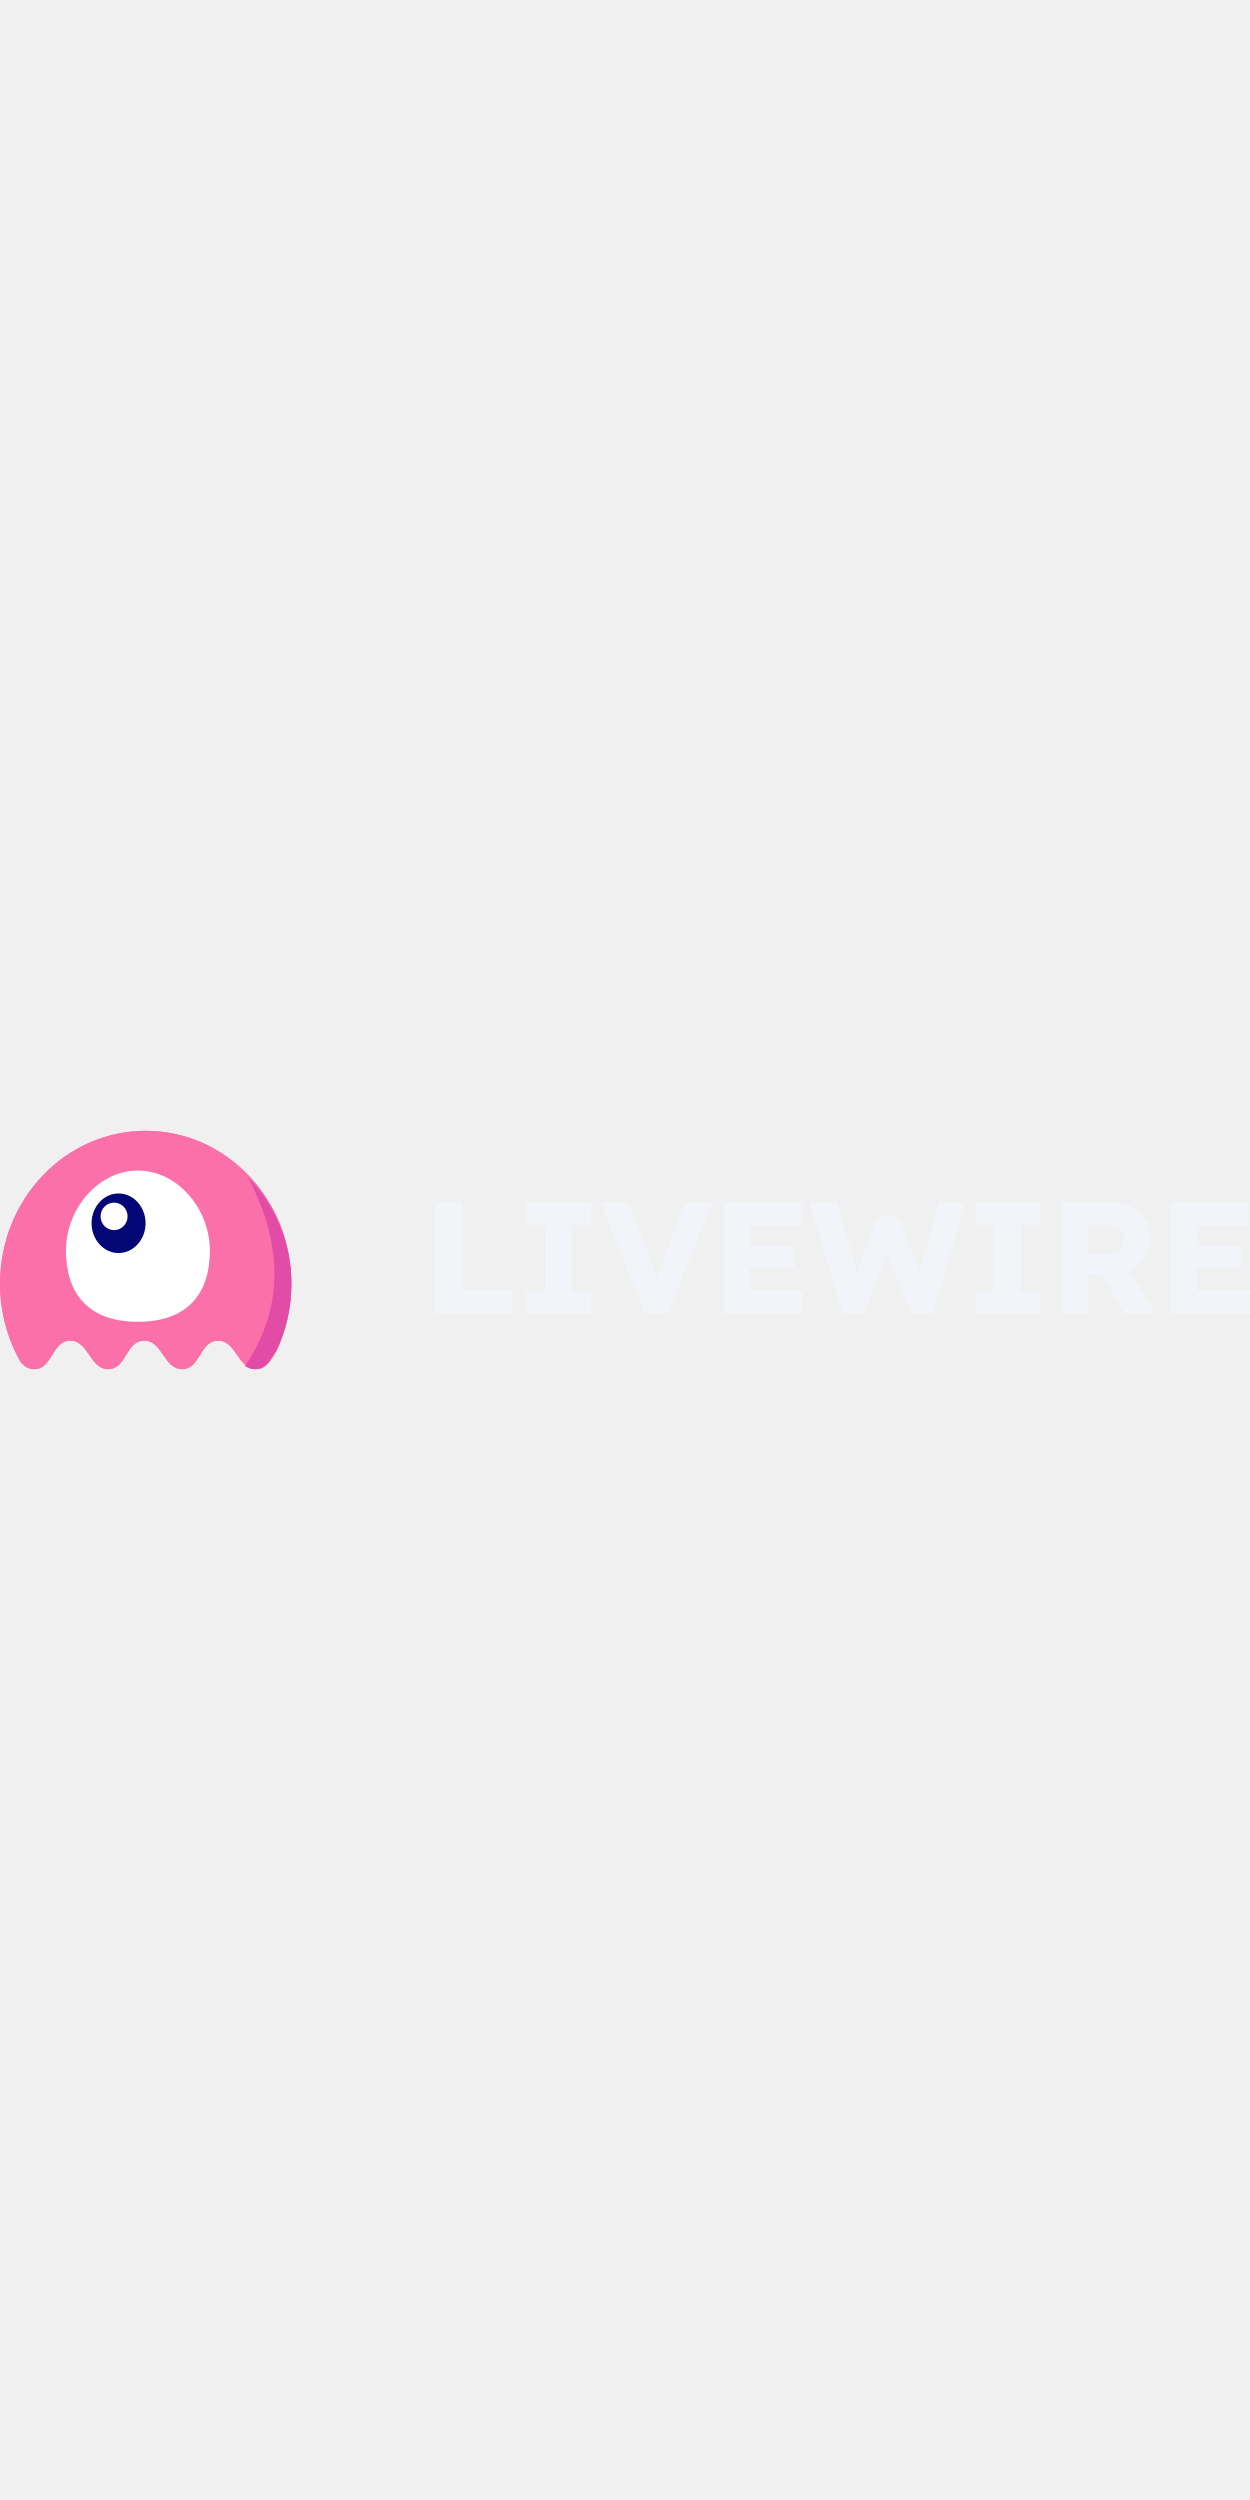
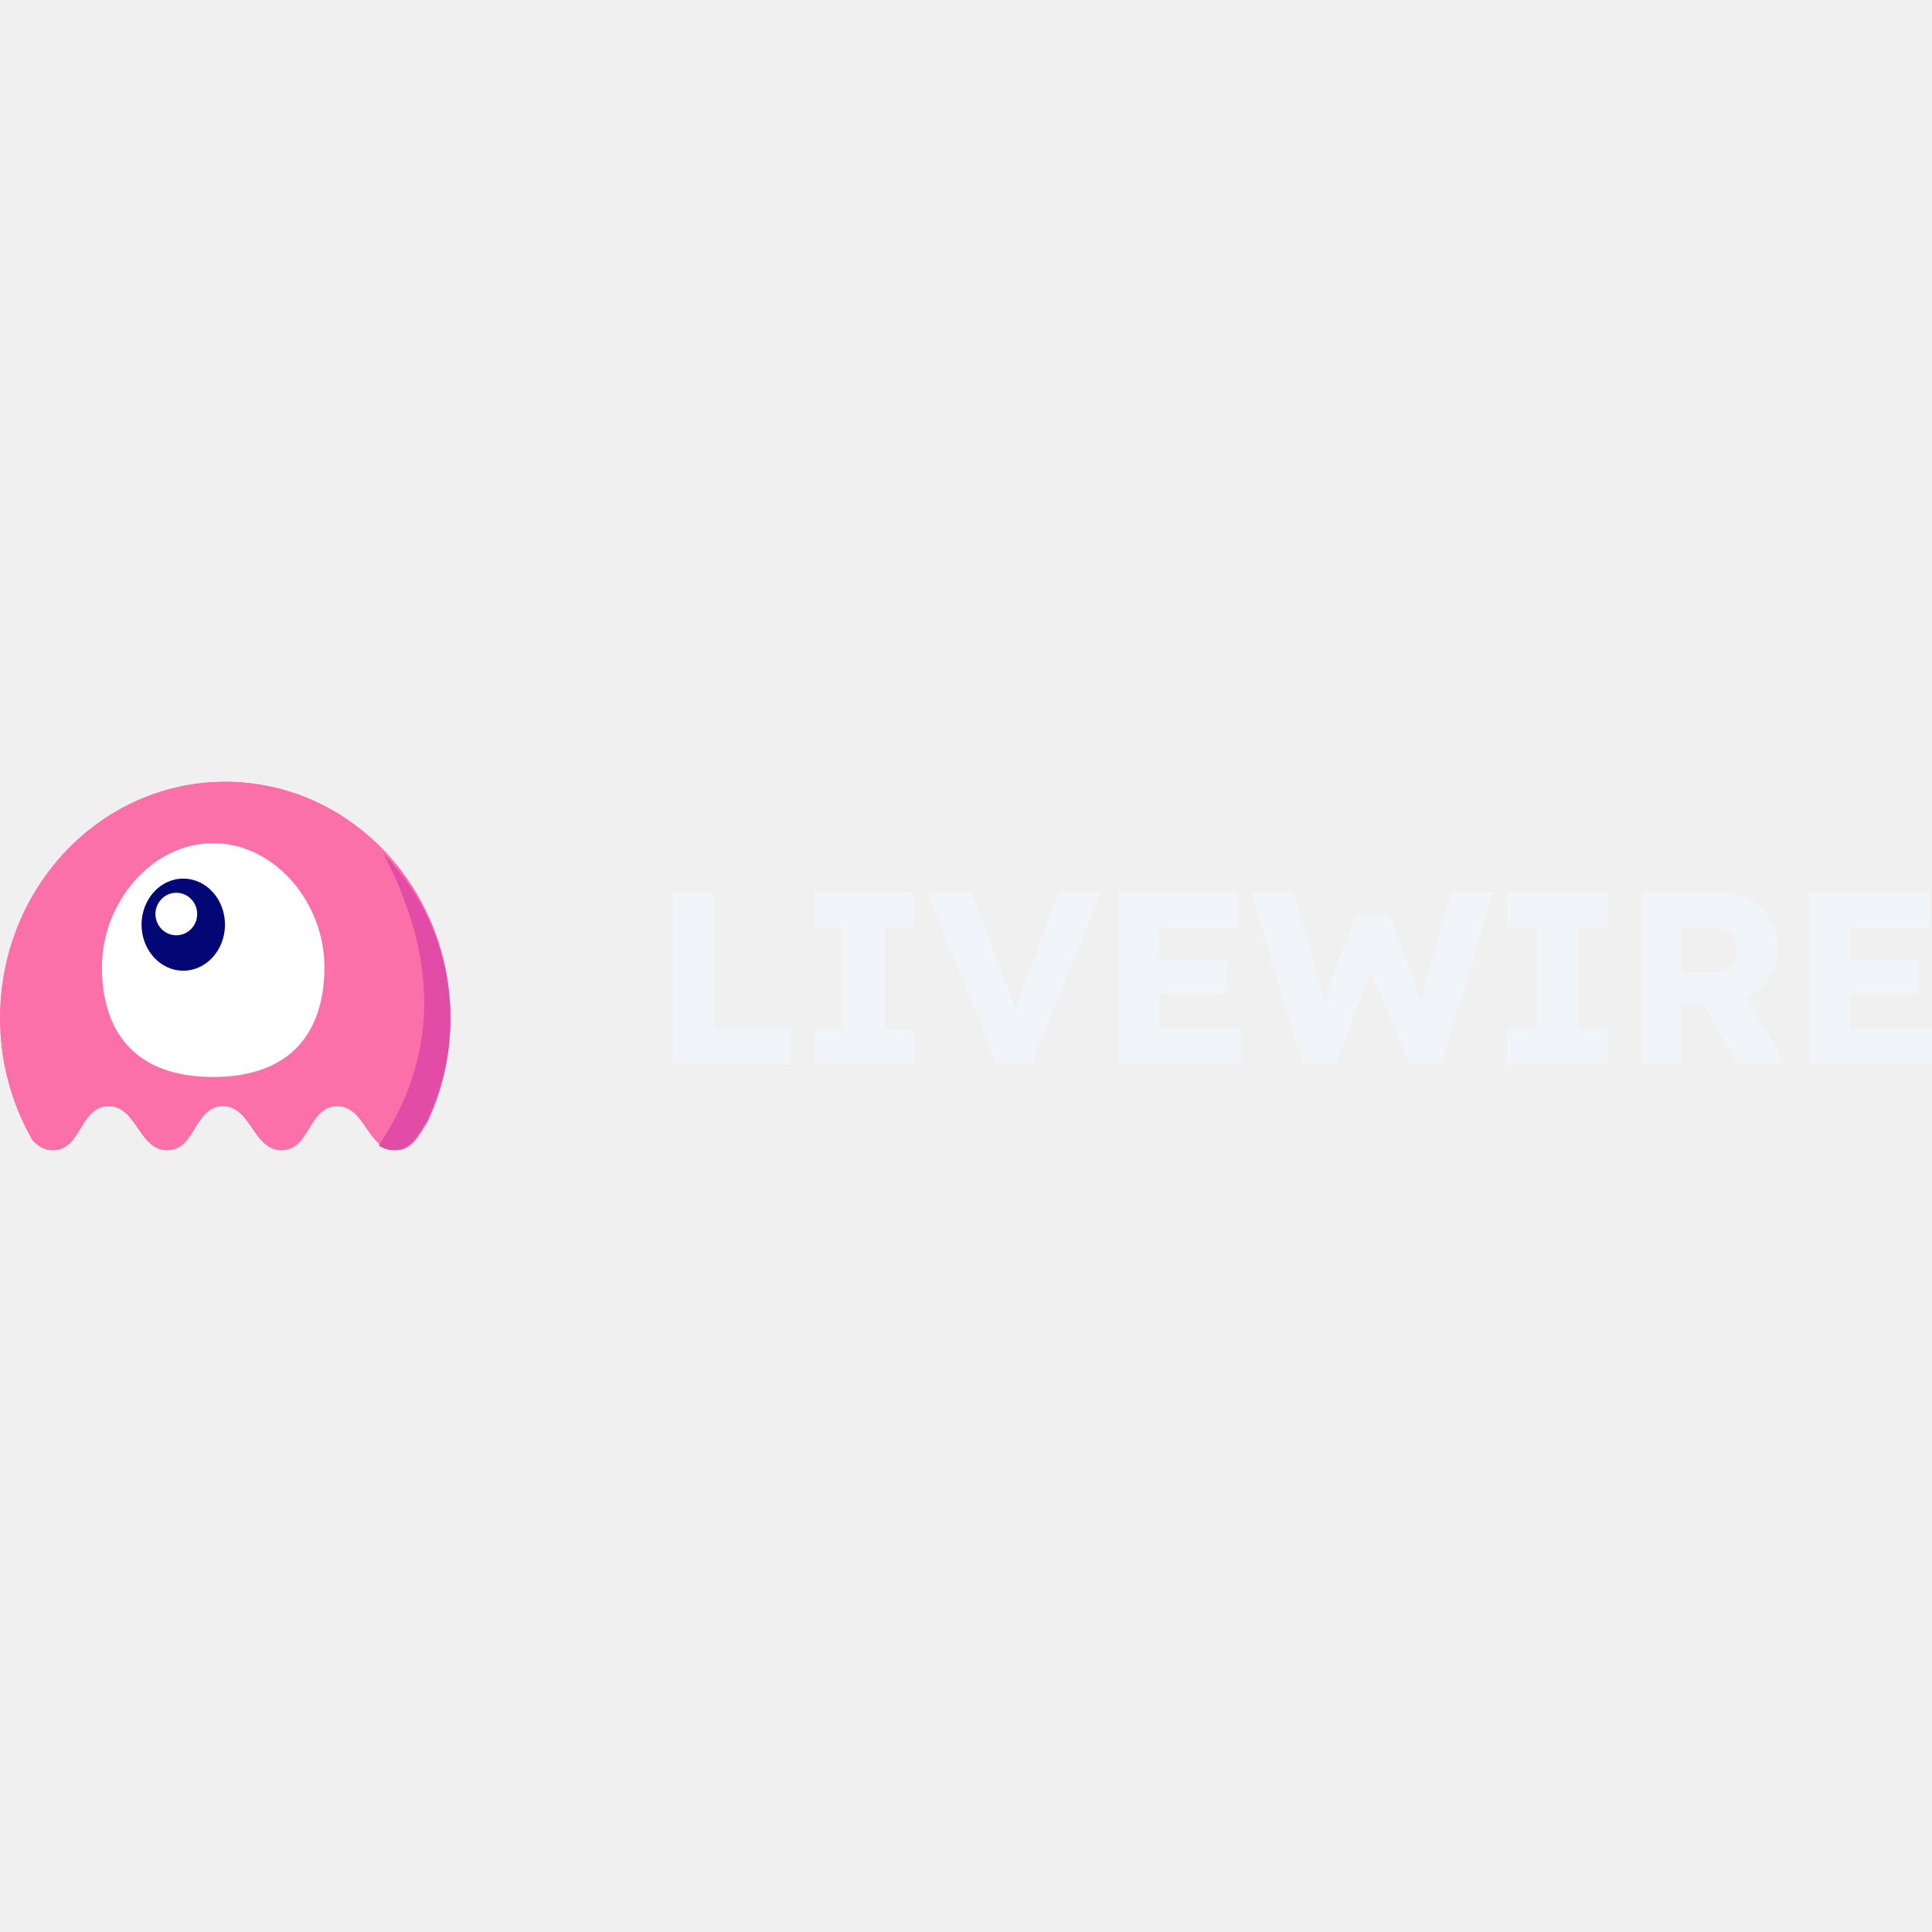
- <svg xmlns="http://www.w3.org/2000/svg" fill="none" height="200" width="100" viewBox="-0.01 0 157.34 30.004">
+ <svg xmlns="http://www.w3.org/2000/svg" fill="none" height="100" width="100" viewBox="-0.01 0 157.34 30.004">
  <path d="M54.76 23V9h3.4v11h6.24v3zm11.508 0v-2.86h2.36v-8.28h-2.36V9h8.14v2.86h-2.38v8.28h2.38V23zm14.893 0l-5.6-14h3.54l2.7 7.14c.16.413.294.773.4 1.08.12.307.22.593.3.86.094.267.174.54.24.82.08.267.167.573.26.92h-.62a20.93 20.93 0 0 1 .68-2.3c.134-.387.3-.847.5-1.38l2.6-7.14h3.48l-5.64 14zm9.918 0V9h9.761v2.9h-6.46v8.2h6.66V23h-9.96zm1.6-5.74V14.5h7.26v2.76zM106.09 23l-4.2-14h3.46l2.1 7.36c.093.333.173.673.24 1.02.08.333.14.653.18.96.053.307.093.593.12.86.027.253.053.467.08.64h-.44c.08-.493.147-.933.2-1.32.067-.387.14-.747.22-1.08.08-.347.18-.707.3-1.08l2.08-5.54h2.72l2.04 5.54c.16.44.293.853.4 1.24s.187.76.24 1.12c.067.347.12.693.16 1.04l-.4.06c.027-.24.047-.46.06-.66.013-.213.027-.413.04-.6.027-.2.053-.407.08-.62s.067-.447.12-.7c.053-.267.127-.567.22-.9L118.19 9h3.38l-4.2 14h-2.6l-3.32-8.06.38.04-3.06 8.02zm16.663 0v-2.86h2.36v-8.28h-2.36V9h8.14v2.86h-2.38v8.28h2.38V23zm10.974 0V9h6.3c.894 0 1.7.193 2.42.58.734.387 1.307.92 1.72 1.6.414.667.62 1.427.62 2.28 0 .88-.206 1.673-.62 2.38a4.463 4.463 0 0 1-1.7 1.64c-.72.4-1.533.6-2.44.6h-3.06V23zm7.76 0l-3.56-6.32 3.48-.5 3.96 6.82zm-4.52-7.52h2.76c.347 0 .647-.073.9-.22.267-.16.467-.38.6-.66.147-.28.22-.6.22-.96s-.08-.673-.24-.94a1.555 1.555 0 0 0-.7-.64c-.293-.147-.653-.22-1.08-.22h-2.46zM147.37 23V9h9.76v2.9h-6.46v8.2h6.66V23zm1.6-5.74V14.5h7.26v2.76z" fill="#f1f5f9" />
  <g clip-rule="evenodd" fill-rule="evenodd">
    <path d="M34.8 27.706C34.12 28.734 33.605 30 32.223 30c-2.326 0-2.452-3.587-4.78-3.587-2.327 0-2.201 3.587-4.527 3.587s-2.452-3.587-4.78-3.587c-2.327 0-2.201 3.587-4.528 3.587-2.326 0-2.452-3.587-4.78-3.587C6.5 26.413 6.628 30 4.3 30c-.731 0-1.245-.354-1.678-.84A19.866 19.866 0 0 1 0 19.24C0 8.613 8.208 0 18.333 0 28.46 0 36.667 8.614 36.667 19.24c0 3.037-.671 5.91-1.866 8.466z" fill="#fb70a9" />
    <path d="M34.8 27.706C34.12 28.734 33.605 30 32.223 30c-2.326 0-2.452-3.587-4.78-3.587-2.327 0-2.201 3.587-4.527 3.587s-2.452-3.587-4.78-3.587c-2.327 0-2.201 3.587-4.528 3.587-2.326 0-2.452-3.587-4.78-3.587C6.5 26.413 6.628 30 4.3 30c-.731 0-1.245-.354-1.678-.84A19.866 19.866 0 0 1 0 19.24C0 8.613 8.208 0 18.333 0 28.46 0 36.667 8.614 36.667 19.24c0 3.037-.671 5.91-1.866 8.466z" fill="#fb70a9" />
    <path d="M30.834 29.617c4.804-7.147 4.929-15.075.372-23.784a19.19 19.19 0 0 1 5.461 13.447c0 3.026-.695 5.89-1.934 8.434C34.028 28.738 33.493 30 32.06 30a2.09 2.09 0 0 1-1.226-.383z" fill="#e24ca6" />
    <path d="M17.35 24.038c6.376 0 9.06-3.698 9.06-8.95C26.41 9.834 22.355 5 17.35 5c-5.003 0-9.059 4.835-9.059 10.087 0 5.253 2.684 8.951 9.06 8.951z" fill="#fff" />
  </g>
  <path d="M14.915 15.385c1.876 0 3.397-1.68 3.397-3.75 0-2.071-1.52-3.75-3.397-3.75-1.876 0-3.397 1.679-3.397 3.75 0 2.07 1.52 3.75 3.397 3.75z" fill="#030776" />
  <path d="M14.35 12.5c.937 0 1.698-.775 1.698-1.73 0-.957-.76-1.731-1.699-1.731-.938 0-1.699.774-1.699 1.73s.76 1.731 1.7 1.731z" fill="#fff" />
</svg>
